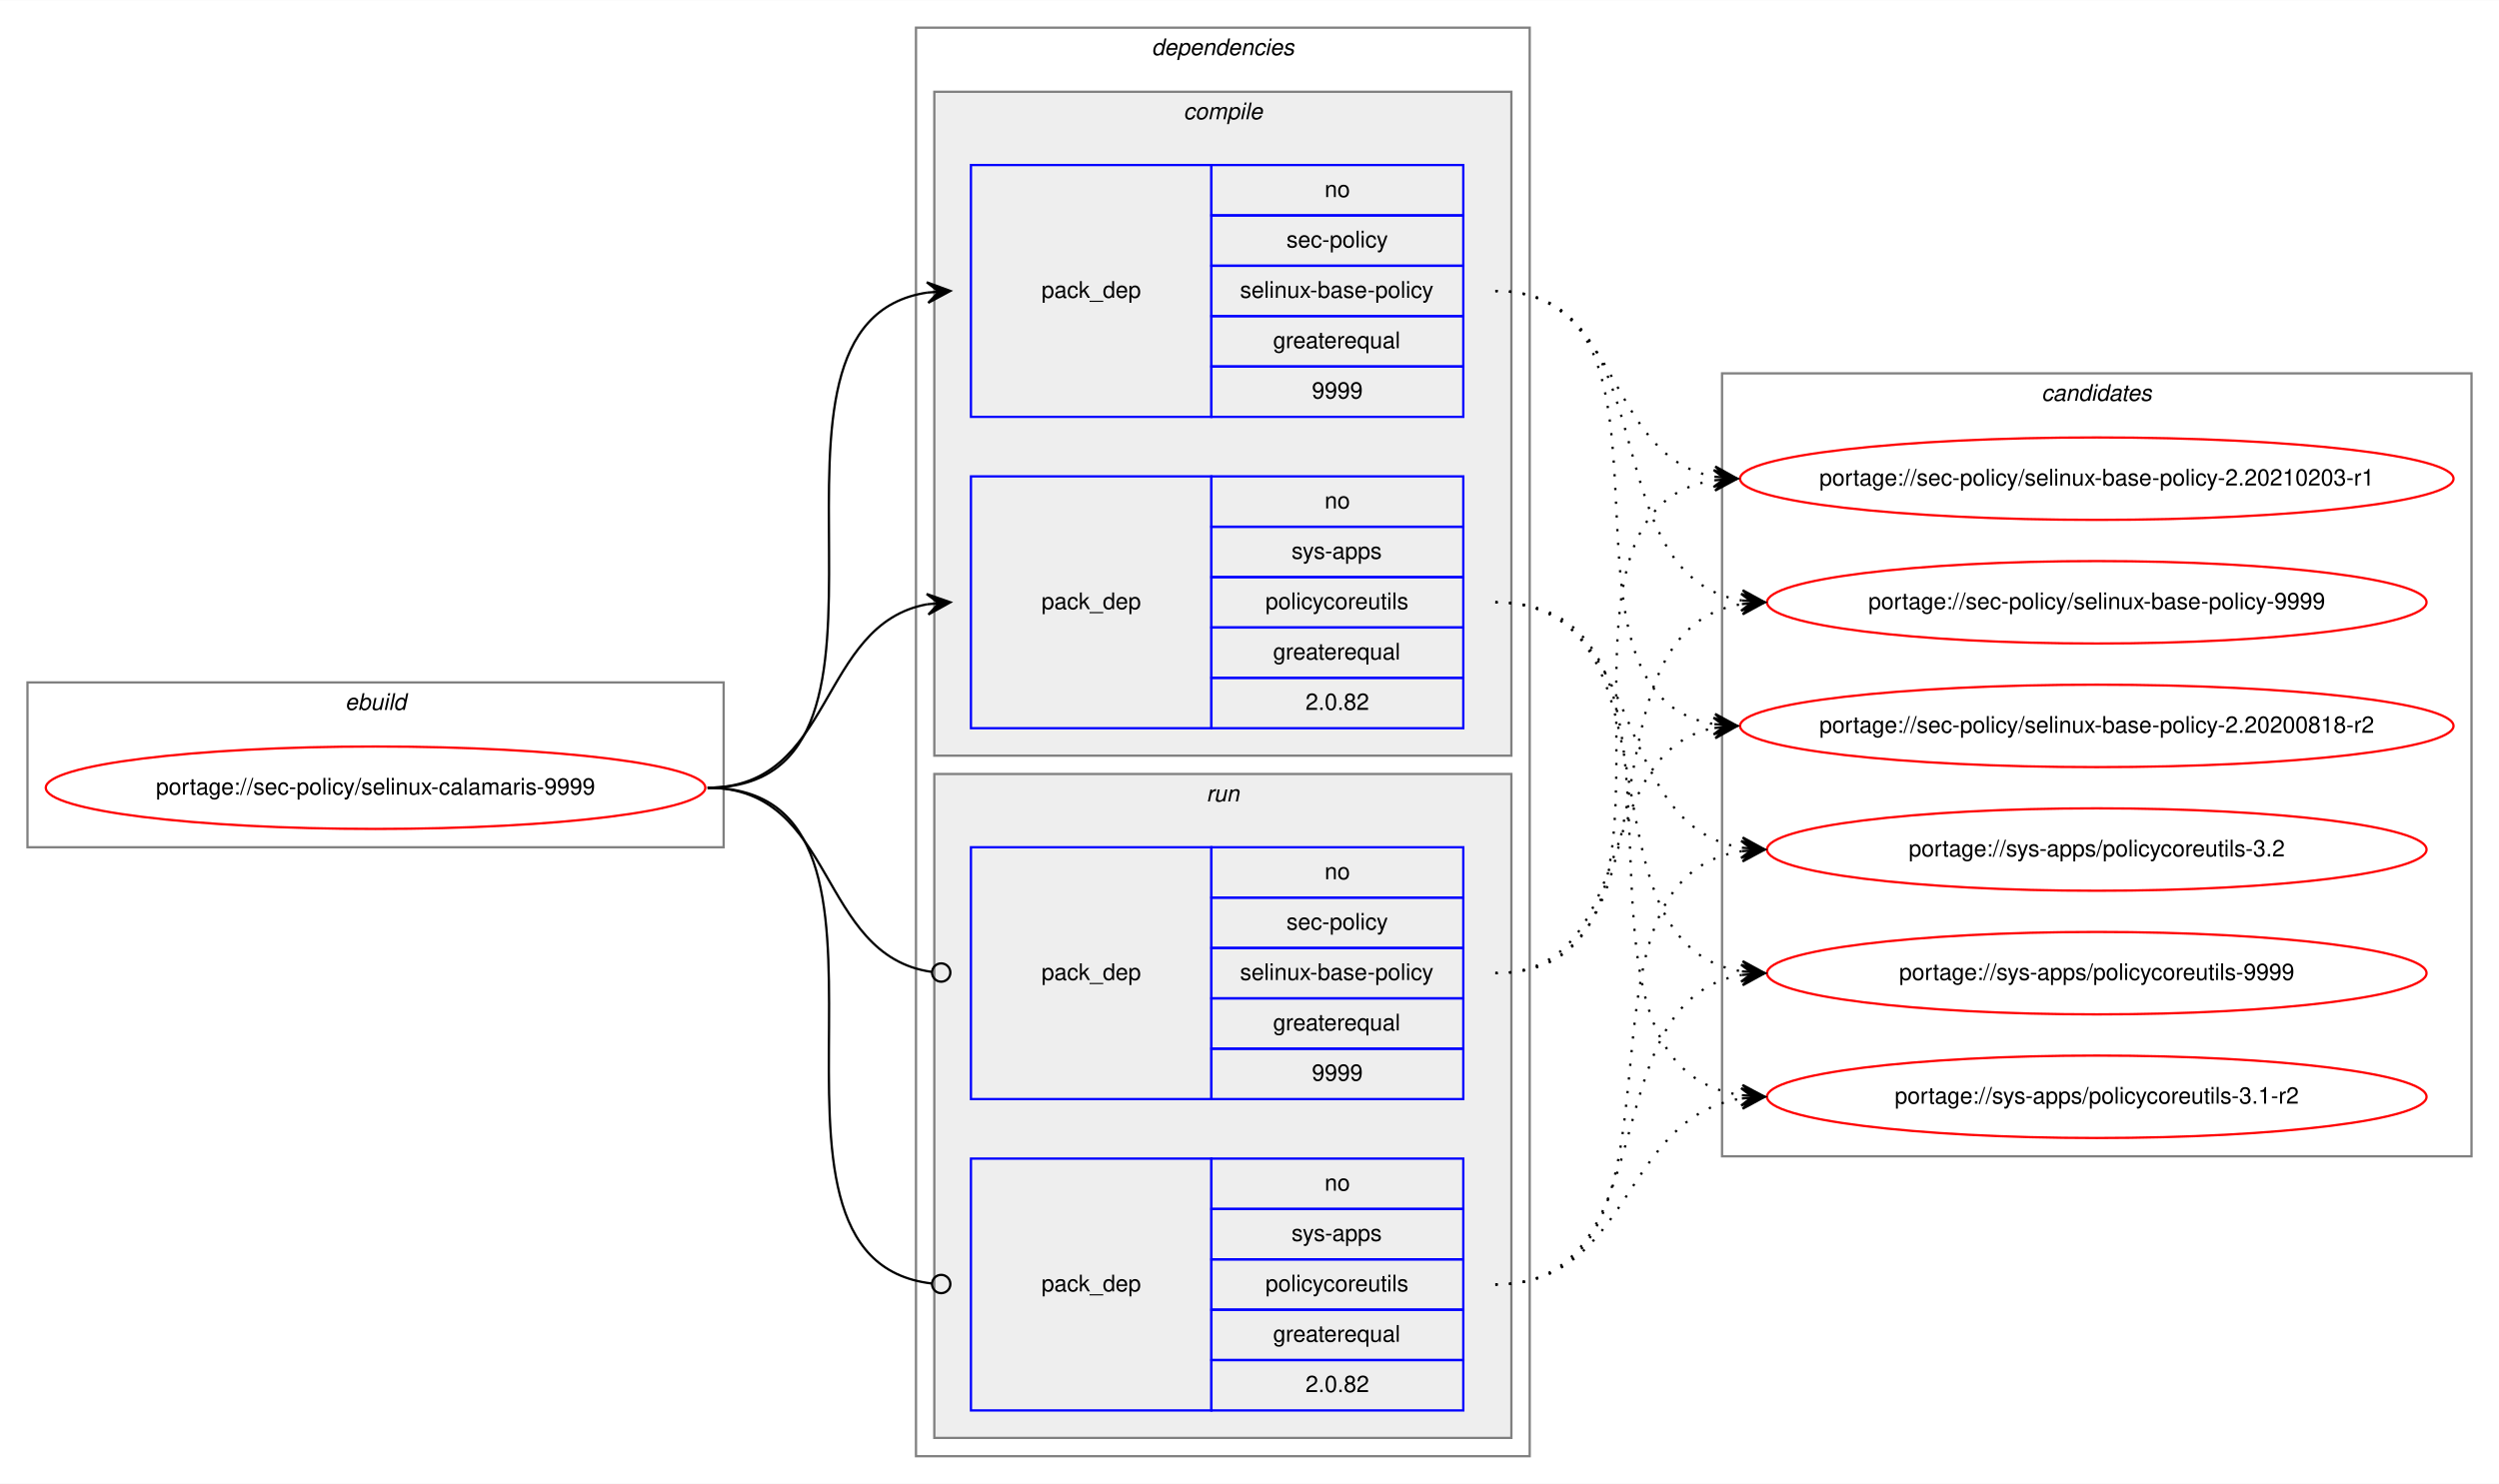
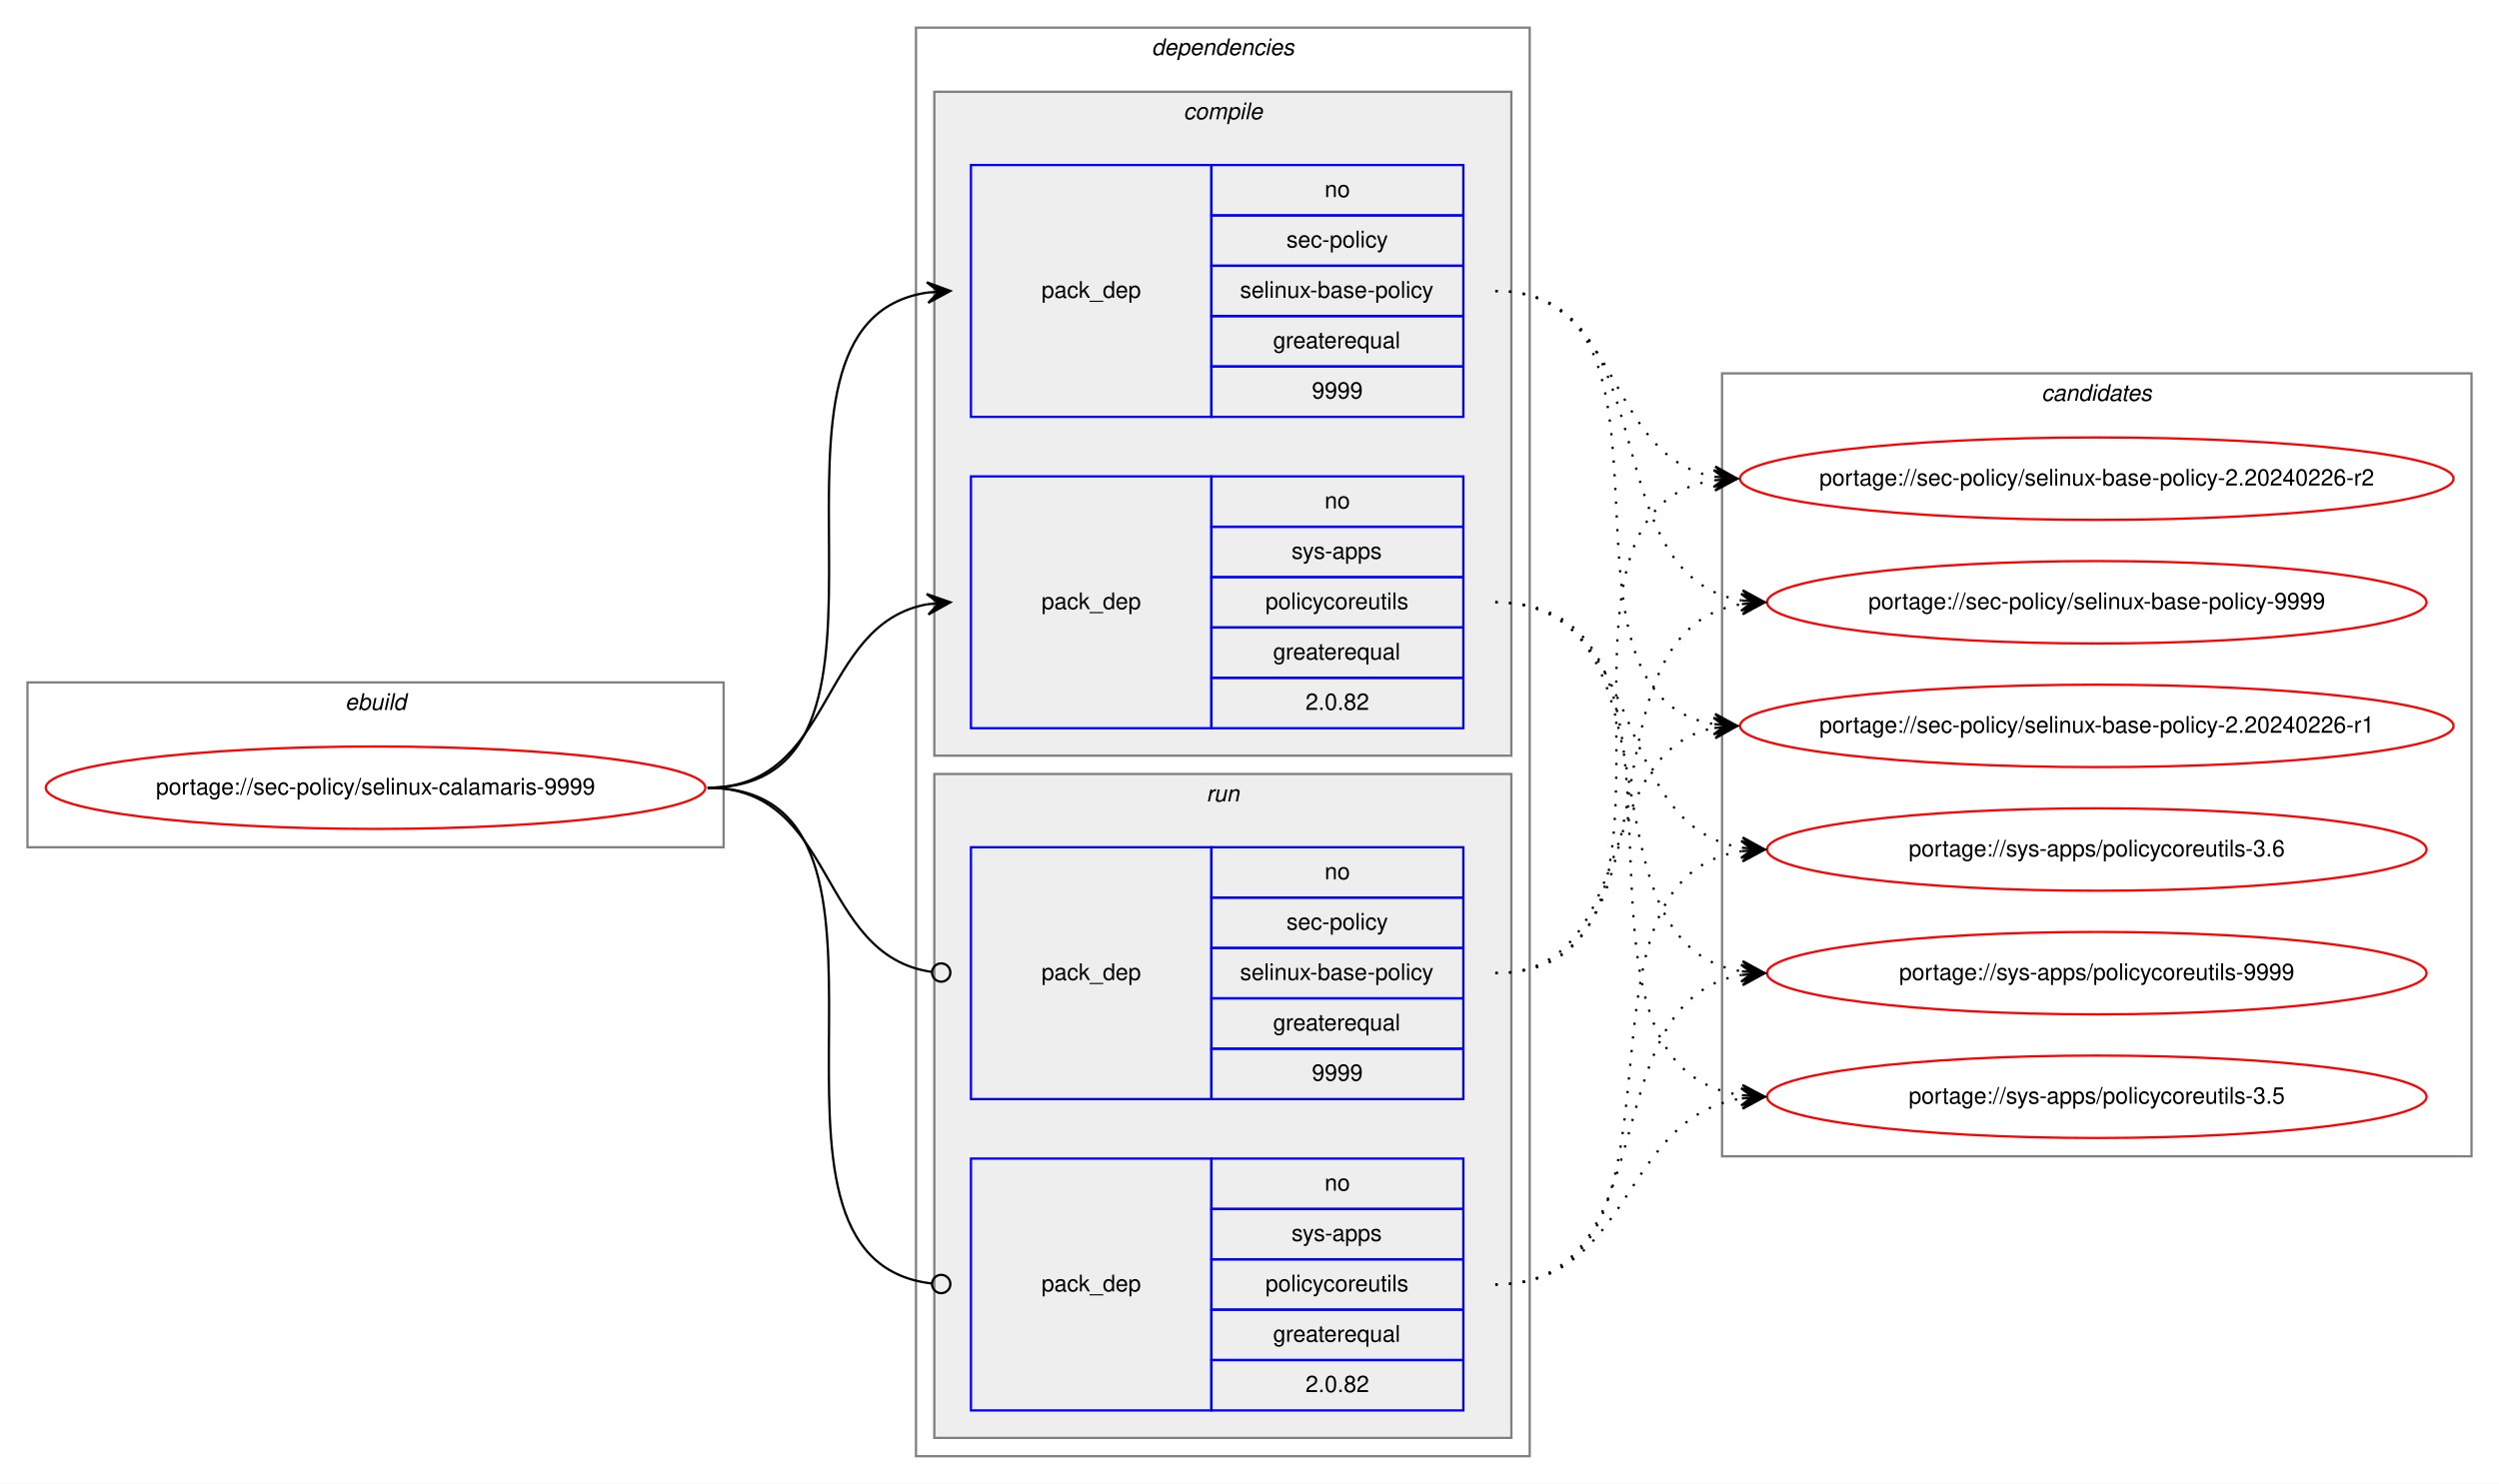
<svg xmlns="http://www.w3.org/2000/svg" xmlns:xlink="http://www.w3.org/1999/xlink" width="1091pt" height="648pt" viewBox="0.00 0.00 1091.28 648.00">
  <g id="graph0" class="graph" transform="scale(1 1) rotate(0) translate(4 644)">
    <polygon fill="white" stroke="transparent" points="-4,4 -4,-644 1087.28,-644 1087.28,4 -4,4" />
    <g id="clust1" class="cluster">
      <polygon fill="none" stroke="gray" points="8,-274 8,-346 312,-346 312,-274 8,-274" />
      <text text-anchor="start" x="146.66" y="-334" font-family="Helvetica,sans-Serif" font-style="italic" font-size="10.00">ebuild</text>
    </g>
    <g id="clust2" class="cluster">
      <polygon fill="none" stroke="gray" points="396,-8 396,-632 664,-632 664,-8 396,-8" />
      <text text-anchor="start" x="498.88" y="-620" font-family="Helvetica,sans-Serif" font-style="italic" font-size="10.00">dependencies</text>
    </g>
    <g id="clust3" class="cluster">
      <polygon fill="#eeeeee" stroke="gray" points="404,-314 404,-604 656,-604 656,-314 404,-314" />
      <text text-anchor="start" x="512.78" y="-592" font-family="Helvetica,sans-Serif" font-style="italic" font-size="10.00">compile</text>
    </g>
    <g id="clust7" class="cluster">
      <polygon fill="#eeeeee" stroke="gray" points="404,-16 404,-306 656,-306 656,-16 404,-16" />
      <text text-anchor="start" x="522.78" y="-294" font-family="Helvetica,sans-Serif" font-style="italic" font-size="10.00">run</text>
    </g>
    <g id="clust10" class="cluster">
      <polygon fill="none" stroke="gray" points="748,-139 748,-481 1075.28,-481 1075.28,-139 748,-139" />
      <text text-anchor="start" x="887.47" y="-469" font-family="Helvetica,sans-Serif" font-style="italic" font-size="10.00">candidates</text>
    </g>
    <g id="node1" class="node">
      <g id="a_node1">
        <a xlink:href="../sec-policy/selinux-calamaris-9999.svg" xlink:title="portage://sec-policy/selinux-calamaris-9999">
          <ellipse fill="none" stroke="red" cx="160" cy="-300" rx="144" ry="18" />
          <text text-anchor="middle" x="160" y="-297" font-family="Helvetica,sans-Serif" font-size="10.00">portage://sec-policy/selinux-calamaris-9999</text>
        </a>
      </g>
    </g>
    <g id="node2" class="node">
      <polygon fill="none" stroke="blue" points="420,-462 420,-572 525,-572 525,-462 420,-462" />
      <text text-anchor="start" x="450.82" y="-514" font-family="Helvetica,sans-Serif" font-size="10.00">pack_dep</text>
      <polygon fill="none" stroke="blue" points="525,-550 525,-572 635,-572 635,-550 525,-550" />
      <text text-anchor="start" x="574.44" y="-558" font-family="Helvetica,sans-Serif" font-size="10.00">no</text>
      <polygon fill="none" stroke="blue" points="525,-528 525,-550 635,-550 635,-528 525,-528" />
      <text text-anchor="start" x="557.78" y="-536" font-family="Helvetica,sans-Serif" font-size="10.00">sec-policy</text>
      <polygon fill="none" stroke="blue" points="525,-506 525,-528 635,-528 635,-506 525,-506" />
      <text text-anchor="start" x="537.5" y="-514" font-family="Helvetica,sans-Serif" font-size="10.00">selinux-base-policy</text>
      <polygon fill="none" stroke="blue" points="525,-484 525,-506 635,-506 635,-484 525,-484" />
      <text text-anchor="start" x="551.94" y="-492" font-family="Helvetica,sans-Serif" font-size="10.00">greaterequal</text>
      <polygon fill="none" stroke="blue" points="525,-462 525,-484 635,-484 635,-462 525,-462" />
      <text text-anchor="start" x="568.88" y="-470" font-family="Helvetica,sans-Serif" font-size="10.00">9999</text>
    </g>
    <g id="edge1" class="edge">
      <path fill="none" stroke="black" d="M305,-300C408.77,-300 310.64,-502.83 401.01,-516.3" />
      <polygon fill="black" stroke="black" points="411,-517 400.71,-520.79 406.01,-516.65 401.02,-516.3 401.02,-516.3 401.02,-516.3 406.01,-516.65 401.34,-511.81 411,-517 411,-517" />
    </g>
    <g id="node3" class="node">
      <polygon fill="none" stroke="blue" points="420,-326 420,-436 525,-436 525,-326 420,-326" />
      <text text-anchor="start" x="450.82" y="-378" font-family="Helvetica,sans-Serif" font-size="10.00">pack_dep</text>
      <polygon fill="none" stroke="blue" points="525,-414 525,-436 635,-436 635,-414 525,-414" />
      <text text-anchor="start" x="574.44" y="-422" font-family="Helvetica,sans-Serif" font-size="10.00">no</text>
      <polygon fill="none" stroke="blue" points="525,-392 525,-414 635,-414 635,-392 525,-392" />
      <text text-anchor="start" x="560" y="-400" font-family="Helvetica,sans-Serif" font-size="10.00">sys-apps</text>
      <polygon fill="none" stroke="blue" points="525,-370 525,-392 635,-392 635,-370 525,-370" />
      <text text-anchor="start" x="548.61" y="-378" font-family="Helvetica,sans-Serif" font-size="10.00">policycoreutils</text>
      <polygon fill="none" stroke="blue" points="525,-348 525,-370 635,-370 635,-348 525,-348" />
      <text text-anchor="start" x="551.94" y="-356" font-family="Helvetica,sans-Serif" font-size="10.00">greaterequal</text>
      <polygon fill="none" stroke="blue" points="525,-326 525,-348 635,-348 635,-326 525,-326" />
      <text text-anchor="start" x="566.1" y="-334" font-family="Helvetica,sans-Serif" font-size="10.00">2.0.82</text>
    </g>
    <g id="edge2" class="edge">
      <path fill="none" stroke="black" d="M305,-300C360.7,-300 352.97,-371.49 400.99,-380.15" />
      <polygon fill="black" stroke="black" points="411,-381 400.65,-384.63 406.02,-380.57 401.04,-380.15 401.04,-380.15 401.04,-380.15 406.02,-380.57 401.42,-375.67 411,-381 411,-381" />
    </g>
    <g id="node4" class="node">
      <polygon fill="none" stroke="blue" points="420,-164 420,-274 525,-274 525,-164 420,-164" />
      <text text-anchor="start" x="450.82" y="-216" font-family="Helvetica,sans-Serif" font-size="10.00">pack_dep</text>
      <polygon fill="none" stroke="blue" points="525,-252 525,-274 635,-274 635,-252 525,-252" />
      <text text-anchor="start" x="574.44" y="-260" font-family="Helvetica,sans-Serif" font-size="10.00">no</text>
      <polygon fill="none" stroke="blue" points="525,-230 525,-252 635,-252 635,-230 525,-230" />
      <text text-anchor="start" x="557.78" y="-238" font-family="Helvetica,sans-Serif" font-size="10.00">sec-policy</text>
      <polygon fill="none" stroke="blue" points="525,-208 525,-230 635,-230 635,-208 525,-208" />
      <text text-anchor="start" x="537.5" y="-216" font-family="Helvetica,sans-Serif" font-size="10.00">selinux-base-policy</text>
      <polygon fill="none" stroke="blue" points="525,-186 525,-208 635,-208 635,-186 525,-186" />
      <text text-anchor="start" x="551.94" y="-194" font-family="Helvetica,sans-Serif" font-size="10.00">greaterequal</text>
      <polygon fill="none" stroke="blue" points="525,-164 525,-186 635,-186 635,-164 525,-164" />
      <text text-anchor="start" x="568.88" y="-172" font-family="Helvetica,sans-Serif" font-size="10.00">9999</text>
    </g>
    <g id="edge3" class="edge">
      <path fill="none" stroke="black" d="M305,-300C361.4,-300 352.77,-226.72 402.81,-219.56" />
      <ellipse fill="none" stroke="black" cx="407.01" cy="-219.27" rx="4" ry="4" />
    </g>
    <g id="node5" class="node">
      <polygon fill="none" stroke="blue" points="420,-28 420,-138 525,-138 525,-28 420,-28" />
      <text text-anchor="start" x="450.82" y="-80" font-family="Helvetica,sans-Serif" font-size="10.00">pack_dep</text>
      <polygon fill="none" stroke="blue" points="525,-116 525,-138 635,-138 635,-116 525,-116" />
      <text text-anchor="start" x="574.44" y="-124" font-family="Helvetica,sans-Serif" font-size="10.00">no</text>
      <polygon fill="none" stroke="blue" points="525,-94 525,-116 635,-116 635,-94 525,-94" />
      <text text-anchor="start" x="560" y="-102" font-family="Helvetica,sans-Serif" font-size="10.00">sys-apps</text>
      <polygon fill="none" stroke="blue" points="525,-72 525,-94 635,-94 635,-72 525,-72" />
      <text text-anchor="start" x="548.61" y="-80" font-family="Helvetica,sans-Serif" font-size="10.00">policycoreutils</text>
      <polygon fill="none" stroke="blue" points="525,-50 525,-72 635,-72 635,-50 525,-50" />
      <text text-anchor="start" x="551.94" y="-58" font-family="Helvetica,sans-Serif" font-size="10.00">greaterequal</text>
      <polygon fill="none" stroke="blue" points="525,-28 525,-50 635,-50 635,-28 525,-28" />
      <text text-anchor="start" x="566.1" y="-36" font-family="Helvetica,sans-Serif" font-size="10.00">2.0.82</text>
    </g>
    <g id="edge4" class="edge">
      <path fill="none" stroke="black" d="M305,-300C409.51,-300 309.24,-94.29 402.95,-83.44" />
      <ellipse fill="none" stroke="black" cx="407.01" cy="-83.22" rx="4" ry="4" />
    </g>
    <g id="node6" class="node">
      <g id="a_node6">
-         <a xlink:href="../sec-policy/selinux-base-policy-2.20200818-r2.svg" xlink:title="portage://sec-policy/selinux-base-policy-2.20200818-r2">
+         <a xlink:href="../sec-policy/selinux-base-policy-2.20240226-r1.svg" xlink:title="portage://sec-policy/selinux-base-policy-2.20240226-r1">
          <ellipse fill="none" stroke="red" cx="911.64" cy="-327" rx="155.78" ry="18" />
-           <text text-anchor="middle" x="911.64" y="-324" font-family="Helvetica,sans-Serif" font-size="10.00">portage://sec-policy/selinux-base-policy-2.20200818-r2</text>
+           <text text-anchor="middle" x="911.64" y="-324" font-family="Helvetica,sans-Serif" font-size="10.00">portage://sec-policy/selinux-base-policy-2.20240226-r1</text>
        </a>
      </g>
    </g>
    <g id="edge5" class="edge">
      <path fill="none" stroke="black" stroke-dasharray="1,5" d="M649,-517C742.03,-517 664.27,-340.84 744.63,-327.77" />
      <polygon fill="black" stroke="black" points="754.64,-327 745.01,-332.25 749.66,-327.38 744.67,-327.76 744.67,-327.76 744.67,-327.76 749.66,-327.38 744.33,-323.28 754.64,-327 754.64,-327" />
    </g>
    <g id="node7" class="node">
      <g id="a_node7">
-         <a xlink:href="../sec-policy/selinux-base-policy-2.20210203-r1.svg" xlink:title="portage://sec-policy/selinux-base-policy-2.20210203-r1">
+         <a xlink:href="../sec-policy/selinux-base-policy-2.20240226-r2.svg" xlink:title="portage://sec-policy/selinux-base-policy-2.20240226-r2">
          <ellipse fill="none" stroke="red" cx="911.64" cy="-435" rx="155.78" ry="18" />
-           <text text-anchor="middle" x="911.64" y="-432" font-family="Helvetica,sans-Serif" font-size="10.00">portage://sec-policy/selinux-base-policy-2.20210203-r1</text>
+           <text text-anchor="middle" x="911.64" y="-432" font-family="Helvetica,sans-Serif" font-size="10.00">portage://sec-policy/selinux-base-policy-2.20240226-r2</text>
        </a>
      </g>
    </g>
    <g id="edge6" class="edge">
      <path fill="none" stroke="black" stroke-dasharray="1,5" d="M649,-517C704.84,-517 696.54,-444.63 744.61,-435.87" />
      <polygon fill="black" stroke="black" points="754.64,-435 745.07,-440.34 749.66,-435.43 744.68,-435.86 744.68,-435.86 744.68,-435.86 749.66,-435.43 744.29,-431.38 754.64,-435 754.64,-435" />
    </g>
    <g id="node8" class="node">
      <g id="a_node8">
        <a xlink:href="../sec-policy/selinux-base-policy-9999.svg" xlink:title="portage://sec-policy/selinux-base-policy-9999">
          <ellipse fill="none" stroke="red" cx="911.64" cy="-381" rx="144" ry="18" />
          <text text-anchor="middle" x="911.64" y="-378" font-family="Helvetica,sans-Serif" font-size="10.00">portage://sec-policy/selinux-base-policy-9999</text>
        </a>
      </g>
    </g>
    <g id="edge7" class="edge">
      <path fill="none" stroke="black" stroke-dasharray="1,5" d="M649,-517C725.33,-517 690.27,-392.94 756.59,-381.8" />
      <polygon fill="black" stroke="black" points="766.64,-381 757.03,-386.28 761.66,-381.4 756.67,-381.79 756.67,-381.79 756.67,-381.79 761.66,-381.4 756.32,-377.31 766.64,-381 766.64,-381" />
    </g>
    <g id="node9" class="node">
      <g id="a_node9">
-         <a xlink:href="../sys-apps/policycoreutils-3.1-r2.svg" xlink:title="portage://sys-apps/policycoreutils-3.1-r2">
+         <a xlink:href="../sys-apps/policycoreutils-3.5.svg" xlink:title="portage://sys-apps/policycoreutils-3.5">
          <ellipse fill="none" stroke="red" cx="911.64" cy="-165" rx="144" ry="18" />
-           <text text-anchor="middle" x="911.64" y="-162" font-family="Helvetica,sans-Serif" font-size="10.00">portage://sys-apps/policycoreutils-3.1-r2</text>
+           <text text-anchor="middle" x="911.64" y="-162" font-family="Helvetica,sans-Serif" font-size="10.00">portage://sys-apps/policycoreutils-3.5</text>
        </a>
      </g>
    </g>
    <g id="edge8" class="edge">
      <path fill="none" stroke="black" stroke-dasharray="1,5" d="M649,-381C754.69,-381 663.8,-179.11 756.43,-165.7" />
      <polygon fill="black" stroke="black" points="766.64,-165 756.97,-170.17 761.65,-165.34 756.66,-165.68 756.66,-165.68 756.66,-165.68 761.65,-165.34 756.36,-161.19 766.64,-165 766.64,-165" />
    </g>
    <g id="node10" class="node">
      <g id="a_node10">
-         <a xlink:href="../sys-apps/policycoreutils-3.2.svg" xlink:title="portage://sys-apps/policycoreutils-3.2">
+         <a xlink:href="../sys-apps/policycoreutils-3.6.svg" xlink:title="portage://sys-apps/policycoreutils-3.6">
          <ellipse fill="none" stroke="red" cx="911.64" cy="-273" rx="144" ry="18" />
-           <text text-anchor="middle" x="911.64" y="-270" font-family="Helvetica,sans-Serif" font-size="10.00">portage://sys-apps/policycoreutils-3.2</text>
+           <text text-anchor="middle" x="911.64" y="-270" font-family="Helvetica,sans-Serif" font-size="10.00">portage://sys-apps/policycoreutils-3.6</text>
        </a>
      </g>
    </g>
    <g id="edge9" class="edge">
      <path fill="none" stroke="black" stroke-dasharray="1,5" d="M649,-381C716.37,-381 697.89,-283.69 756.54,-273.81" />
      <polygon fill="black" stroke="black" points="766.64,-273 757.03,-278.28 761.66,-273.4 756.67,-273.8 756.67,-273.8 756.67,-273.8 761.66,-273.4 756.31,-269.31 766.64,-273 766.64,-273" />
    </g>
    <g id="node11" class="node">
      <g id="a_node11">
        <a xlink:href="../sys-apps/policycoreutils-9999.svg" xlink:title="portage://sys-apps/policycoreutils-9999">
          <ellipse fill="none" stroke="red" cx="911.64" cy="-219" rx="144" ry="18" />
          <text text-anchor="middle" x="911.64" y="-216" font-family="Helvetica,sans-Serif" font-size="10.00">portage://sys-apps/policycoreutils-9999</text>
        </a>
      </g>
    </g>
    <g id="edge10" class="edge">
      <path fill="none" stroke="black" stroke-dasharray="1,5" d="M649,-381C734.33,-381 682.36,-232.02 756.43,-219.8" />
      <polygon fill="black" stroke="black" points="766.64,-219 757.02,-224.26 761.66,-219.39 756.67,-219.78 756.67,-219.78 756.67,-219.78 761.66,-219.39 756.32,-215.29 766.64,-219 766.64,-219" />
    </g>
    <g id="edge11" class="edge">
      <path fill="none" stroke="black" stroke-dasharray="1,5" d="M649,-219C712.47,-219 690.34,-315.51 744.45,-326.07" />
      <polygon fill="black" stroke="black" points="754.64,-327 744.27,-330.57 749.66,-326.54 744.68,-326.09 744.68,-326.09 744.68,-326.09 749.66,-326.54 745.09,-321.61 754.64,-327 754.64,-327" />
    </g>
    <g id="edge12" class="edge">
      <path fill="none" stroke="black" stroke-dasharray="1,5" d="M649,-219C752.21,-219 654.91,-420.49 744.42,-434.26" />
      <polygon fill="black" stroke="black" points="754.64,-435 744.34,-438.77 749.65,-434.64 744.67,-434.28 744.67,-434.28 744.67,-434.28 749.65,-434.64 744.99,-429.79 754.64,-435 754.64,-435" />
    </g>
    <g id="edge13" class="edge">
      <path fill="none" stroke="black" stroke-dasharray="1,5" d="M649,-219C734.33,-219 682.36,-367.98 756.43,-380.2" />
      <polygon fill="black" stroke="black" points="766.64,-381 756.32,-384.71 761.66,-380.61 756.67,-380.22 756.67,-380.22 756.67,-380.22 761.66,-380.61 757.02,-375.74 766.64,-381 766.64,-381" />
    </g>
    <g id="edge14" class="edge">
      <path fill="none" stroke="black" stroke-dasharray="1,5" d="M649,-83C709.12,-83 703.79,-155.97 756.49,-164.24" />
      <polygon fill="black" stroke="black" points="766.64,-165 756.33,-168.74 761.66,-164.63 756.67,-164.25 756.67,-164.25 756.67,-164.25 761.66,-164.63 757,-159.77 766.64,-165 766.64,-165" />
    </g>
    <g id="edge15" class="edge">
      <path fill="none" stroke="black" stroke-dasharray="1,5" d="M649,-83C744.73,-83 672.94,-259.52 756.56,-272.27" />
      <polygon fill="black" stroke="black" points="766.64,-273 756.34,-276.77 761.65,-272.64 756.67,-272.28 756.67,-272.28 756.67,-272.28 761.65,-272.64 756.99,-267.79 766.64,-273 766.64,-273" />
    </g>
    <g id="edge16" class="edge">
      <path fill="none" stroke="black" stroke-dasharray="1,5" d="M649,-83C725.33,-83 690.27,-207.06 756.59,-218.2" />
      <polygon fill="black" stroke="black" points="766.64,-219 756.32,-222.69 761.66,-218.6 756.67,-218.21 756.67,-218.21 756.67,-218.21 761.66,-218.6 757.03,-213.72 766.64,-219 766.64,-219" />
    </g>
  </g>
</svg>
